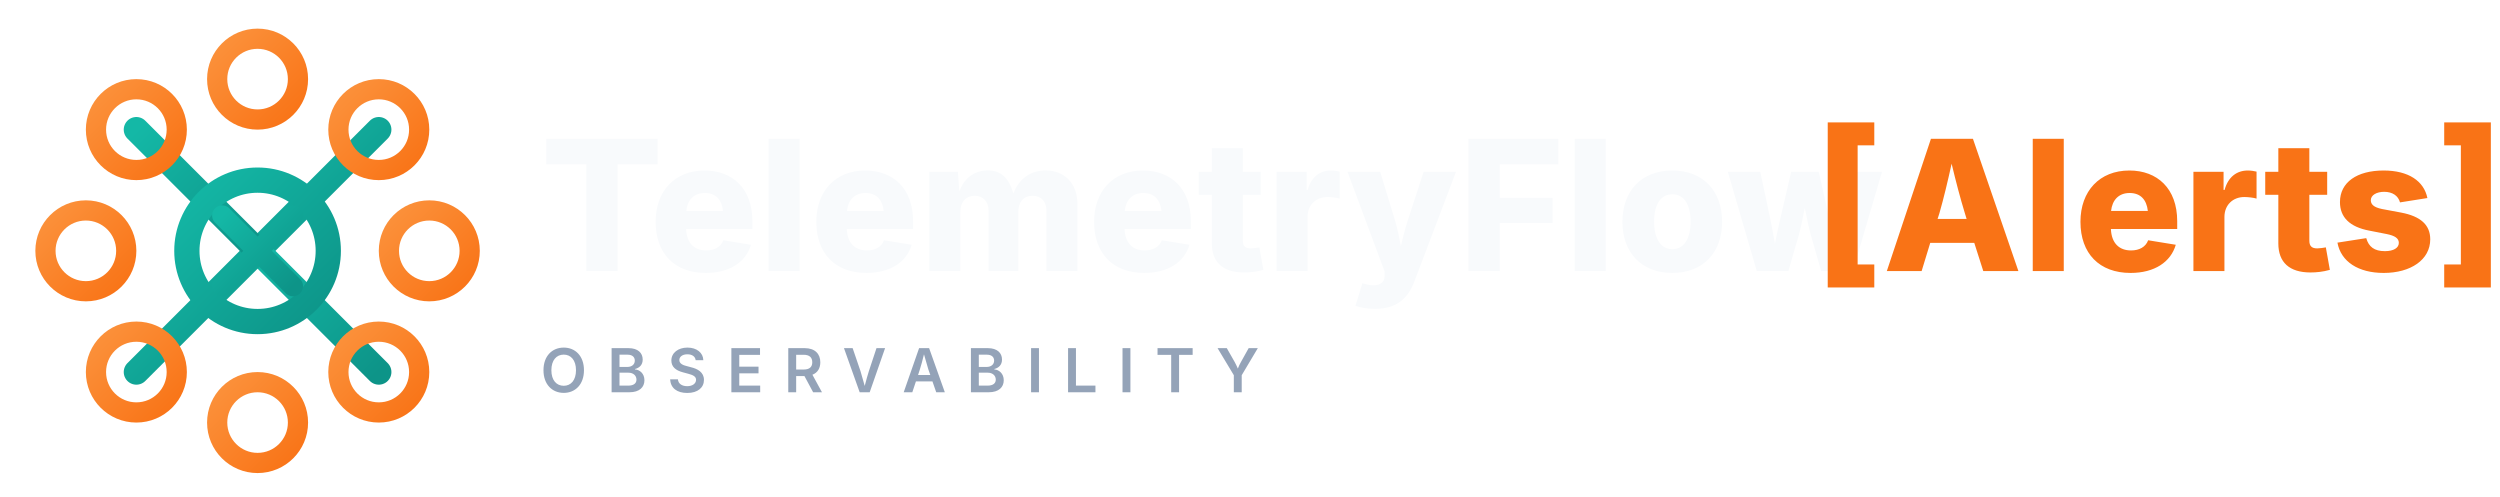
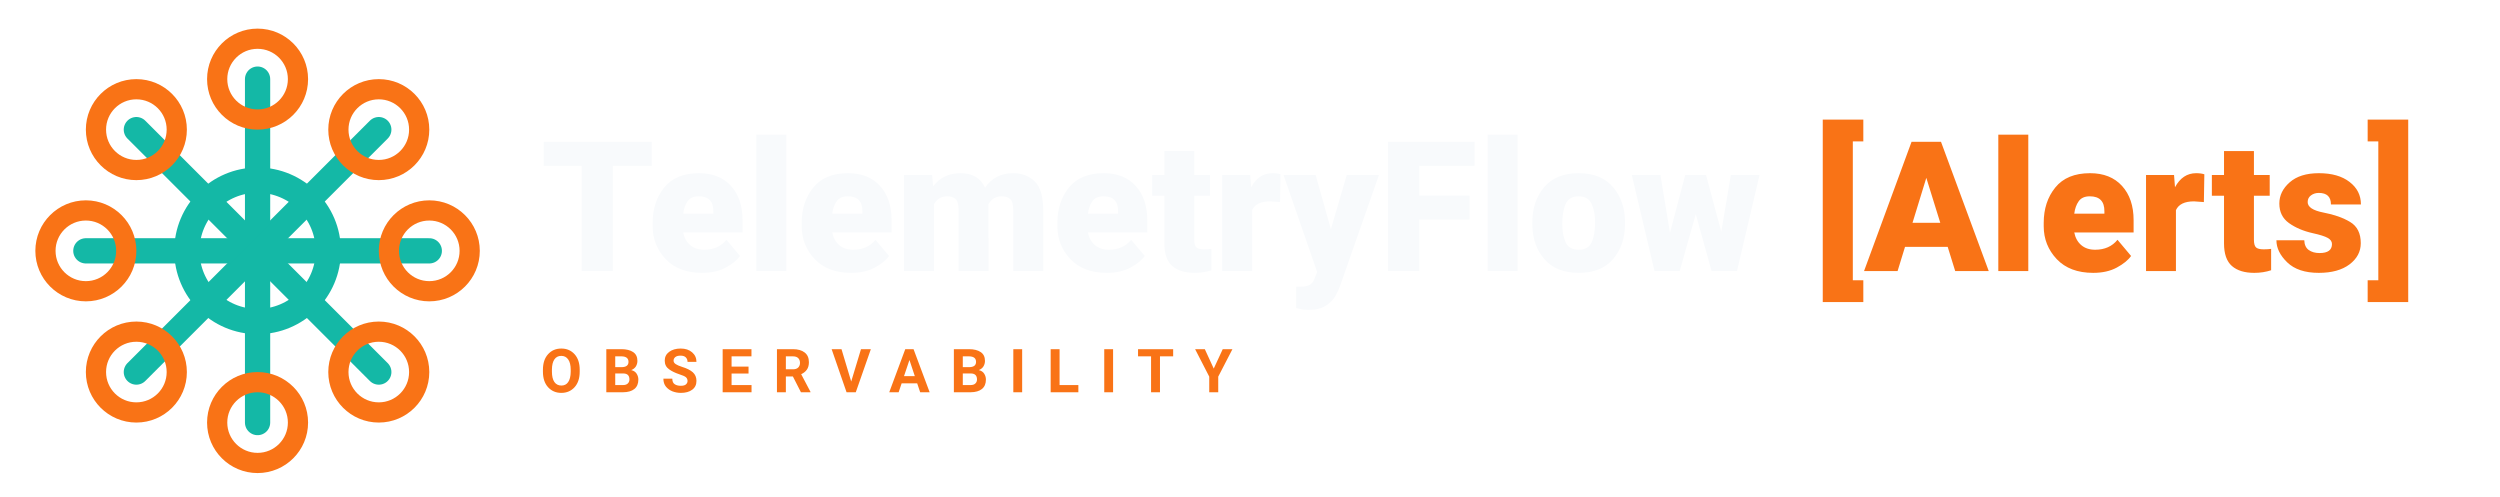
- <svg xmlns="http://www.w3.org/2000/svg" width="1485" height="295" viewBox="0 0 495 97">
-   <defs>
-     <linearGradient id="teal" x1="0%" y1="0%" x2="100%" y2="100%">
-       <stop offset="0%" stop-color="#14b8a6" />
-       <stop offset="100%" stop-color="#0d9488" />
-     </linearGradient>
-     <linearGradient id="coral" x1="0%" y1="0%" x2="100%" y2="100%">
-       <stop offset="0%" stop-color="#fb923c" />
-       <stop offset="100%" stop-color="#f97316" />
-     </linearGradient>
-   </defs>
+ <svg xmlns="http://www.w3.org/2000/svg" viewBox="0 0 495 97" width="1485" height="295">
  <g transform="translate(7,5)">
-     <line x1="44" y1="44" x2="44" y2="10" stroke="url(#teal)" stroke-width="5" stroke-linecap="round" />
-     <line x1="44" y1="44" x2="68" y2="20" stroke="url(#teal)" stroke-width="5" stroke-linecap="round" />
-     <line x1="44" y1="44" x2="78" y2="44" stroke="url(#teal)" stroke-width="5" stroke-linecap="round" />
-     <line x1="44" y1="44" x2="68" y2="68" stroke="url(#teal)" stroke-width="5" stroke-linecap="round" />
-     <line x1="44" y1="44" x2="44" y2="78" stroke="url(#teal)" stroke-width="5" stroke-linecap="round" />
-     <line x1="44" y1="44" x2="20" y2="68" stroke="url(#teal)" stroke-width="5" stroke-linecap="round" />
-     <line x1="44" y1="44" x2="10" y2="44" stroke="url(#teal)" stroke-width="5" stroke-linecap="round" />
-     <line x1="44" y1="44" x2="20" y2="20" stroke="url(#teal)" stroke-width="5" stroke-linecap="round" />
-     <circle cx="44" cy="10" r="8" fill="none" stroke="url(#coral)" stroke-width="4" />
-     <circle cx="68" cy="20" r="8" fill="none" stroke="url(#coral)" stroke-width="4" />
-     <circle cx="78" cy="44" r="8" fill="none" stroke="url(#coral)" stroke-width="4" />
-     <circle cx="68" cy="68" r="8" fill="none" stroke="url(#coral)" stroke-width="4" />
-     <circle cx="44" cy="78" r="8" fill="none" stroke="url(#coral)" stroke-width="4" />
-     <circle cx="20" cy="68" r="8" fill="none" stroke="url(#coral)" stroke-width="4" />
-     <circle cx="10" cy="44" r="8" fill="none" stroke="url(#coral)" stroke-width="4" />
-     <circle cx="20" cy="20" r="8" fill="none" stroke="url(#coral)" stroke-width="4" />
-     <circle cx="44" cy="44" r="14" fill="none" stroke="url(#teal)" stroke-width="5" />
-     <line x1="37" y1="37" x2="51" y2="51" stroke="url(#teal)" stroke-width="4" stroke-linecap="round" />
-     <line x1="51" y1="37" x2="37" y2="51" stroke="url(#teal)" stroke-width="4" stroke-linecap="round" />
-     <text x="100" y="48" font-family="system-ui, -apple-system, BlinkMacSystemFont, 'Segoe UI', sans-serif" font-size="36" font-weight="800" fill="#f8fafc">TelemetryFlow</text>
-     <text x="352" y="48" font-family="system-ui, -apple-system, BlinkMacSystemFont, 'Segoe UI', sans-serif" font-size="36" font-weight="800" fill="#f97316">[Alerts]</text>
-     <text x="100" y="72" font-family="system-ui, -apple-system, BlinkMacSystemFont, 'Segoe UI', sans-serif" font-size="12" font-weight="600" fill="#94a3b8" letter-spacing="4">OBSERVABILITY</text>
+     <g id="icon">
+       <g stroke="#14b8a6" stroke-width="5" stroke-linecap="round">
+         <line x1="44" y1="44" x2="44" y2="10" />
+         <line x1="44" y1="44" x2="68" y2="20" />
+         <line x1="44" y1="44" x2="78" y2="44" />
+         <line x1="44" y1="44" x2="68" y2="68" />
+         <line x1="44" y1="44" x2="44" y2="78" />
+         <line x1="44" y1="44" x2="20" y2="68" />
+         <line x1="44" y1="44" x2="10" y2="44" />
+         <line x1="44" y1="44" x2="20" y2="20" />
+       </g>
+       <g fill="none" stroke="#f97316" stroke-width="4">
+         <circle cx="44" cy="10" r="8" />
+         <circle cx="68" cy="20" r="8" />
+         <circle cx="78" cy="44" r="8" />
+         <circle cx="68" cy="68" r="8" />
+         <circle cx="44" cy="78" r="8" />
+         <circle cx="20" cy="68" r="8" />
+         <circle cx="10" cy="44" r="8" />
+         <circle cx="20" cy="20" r="8" />
+       </g>
+       <circle cx="44" cy="44" r="14" fill="none" stroke="#14b8a6" stroke-width="5" />
+       <line x1="37" y1="37" x2="51" y2="51" stroke="#14b8a6" stroke-width="4" stroke-linecap="round" />
+       <line x1="51" y1="37" x2="37" y2="51" stroke="#14b8a6" stroke-width="4" stroke-linecap="round" />
+     </g>
+     <text x="100" y="48" font-family="system-ui,-apple-system,BlinkMacSystemFont,Roboto,sans-serif" font-size="36" font-weight="800" fill="#f8fafc">TelemetryFlow</text>
+     <text x="352" y="48" font-family="system-ui,-apple-system,BlinkMacSystemFont,Roboto,sans-serif" font-size="36" font-weight="800" fill="#f97316">[Alerts]</text>
+     <text x="100" y="72" font-family="system-ui,-apple-system,BlinkMacSystemFont,Roboto,sans-serif" font-size="12" font-weight="600" fill="#f97316" letter-spacing="4">OBSERVABILITY</text>
  </g>
</svg>
